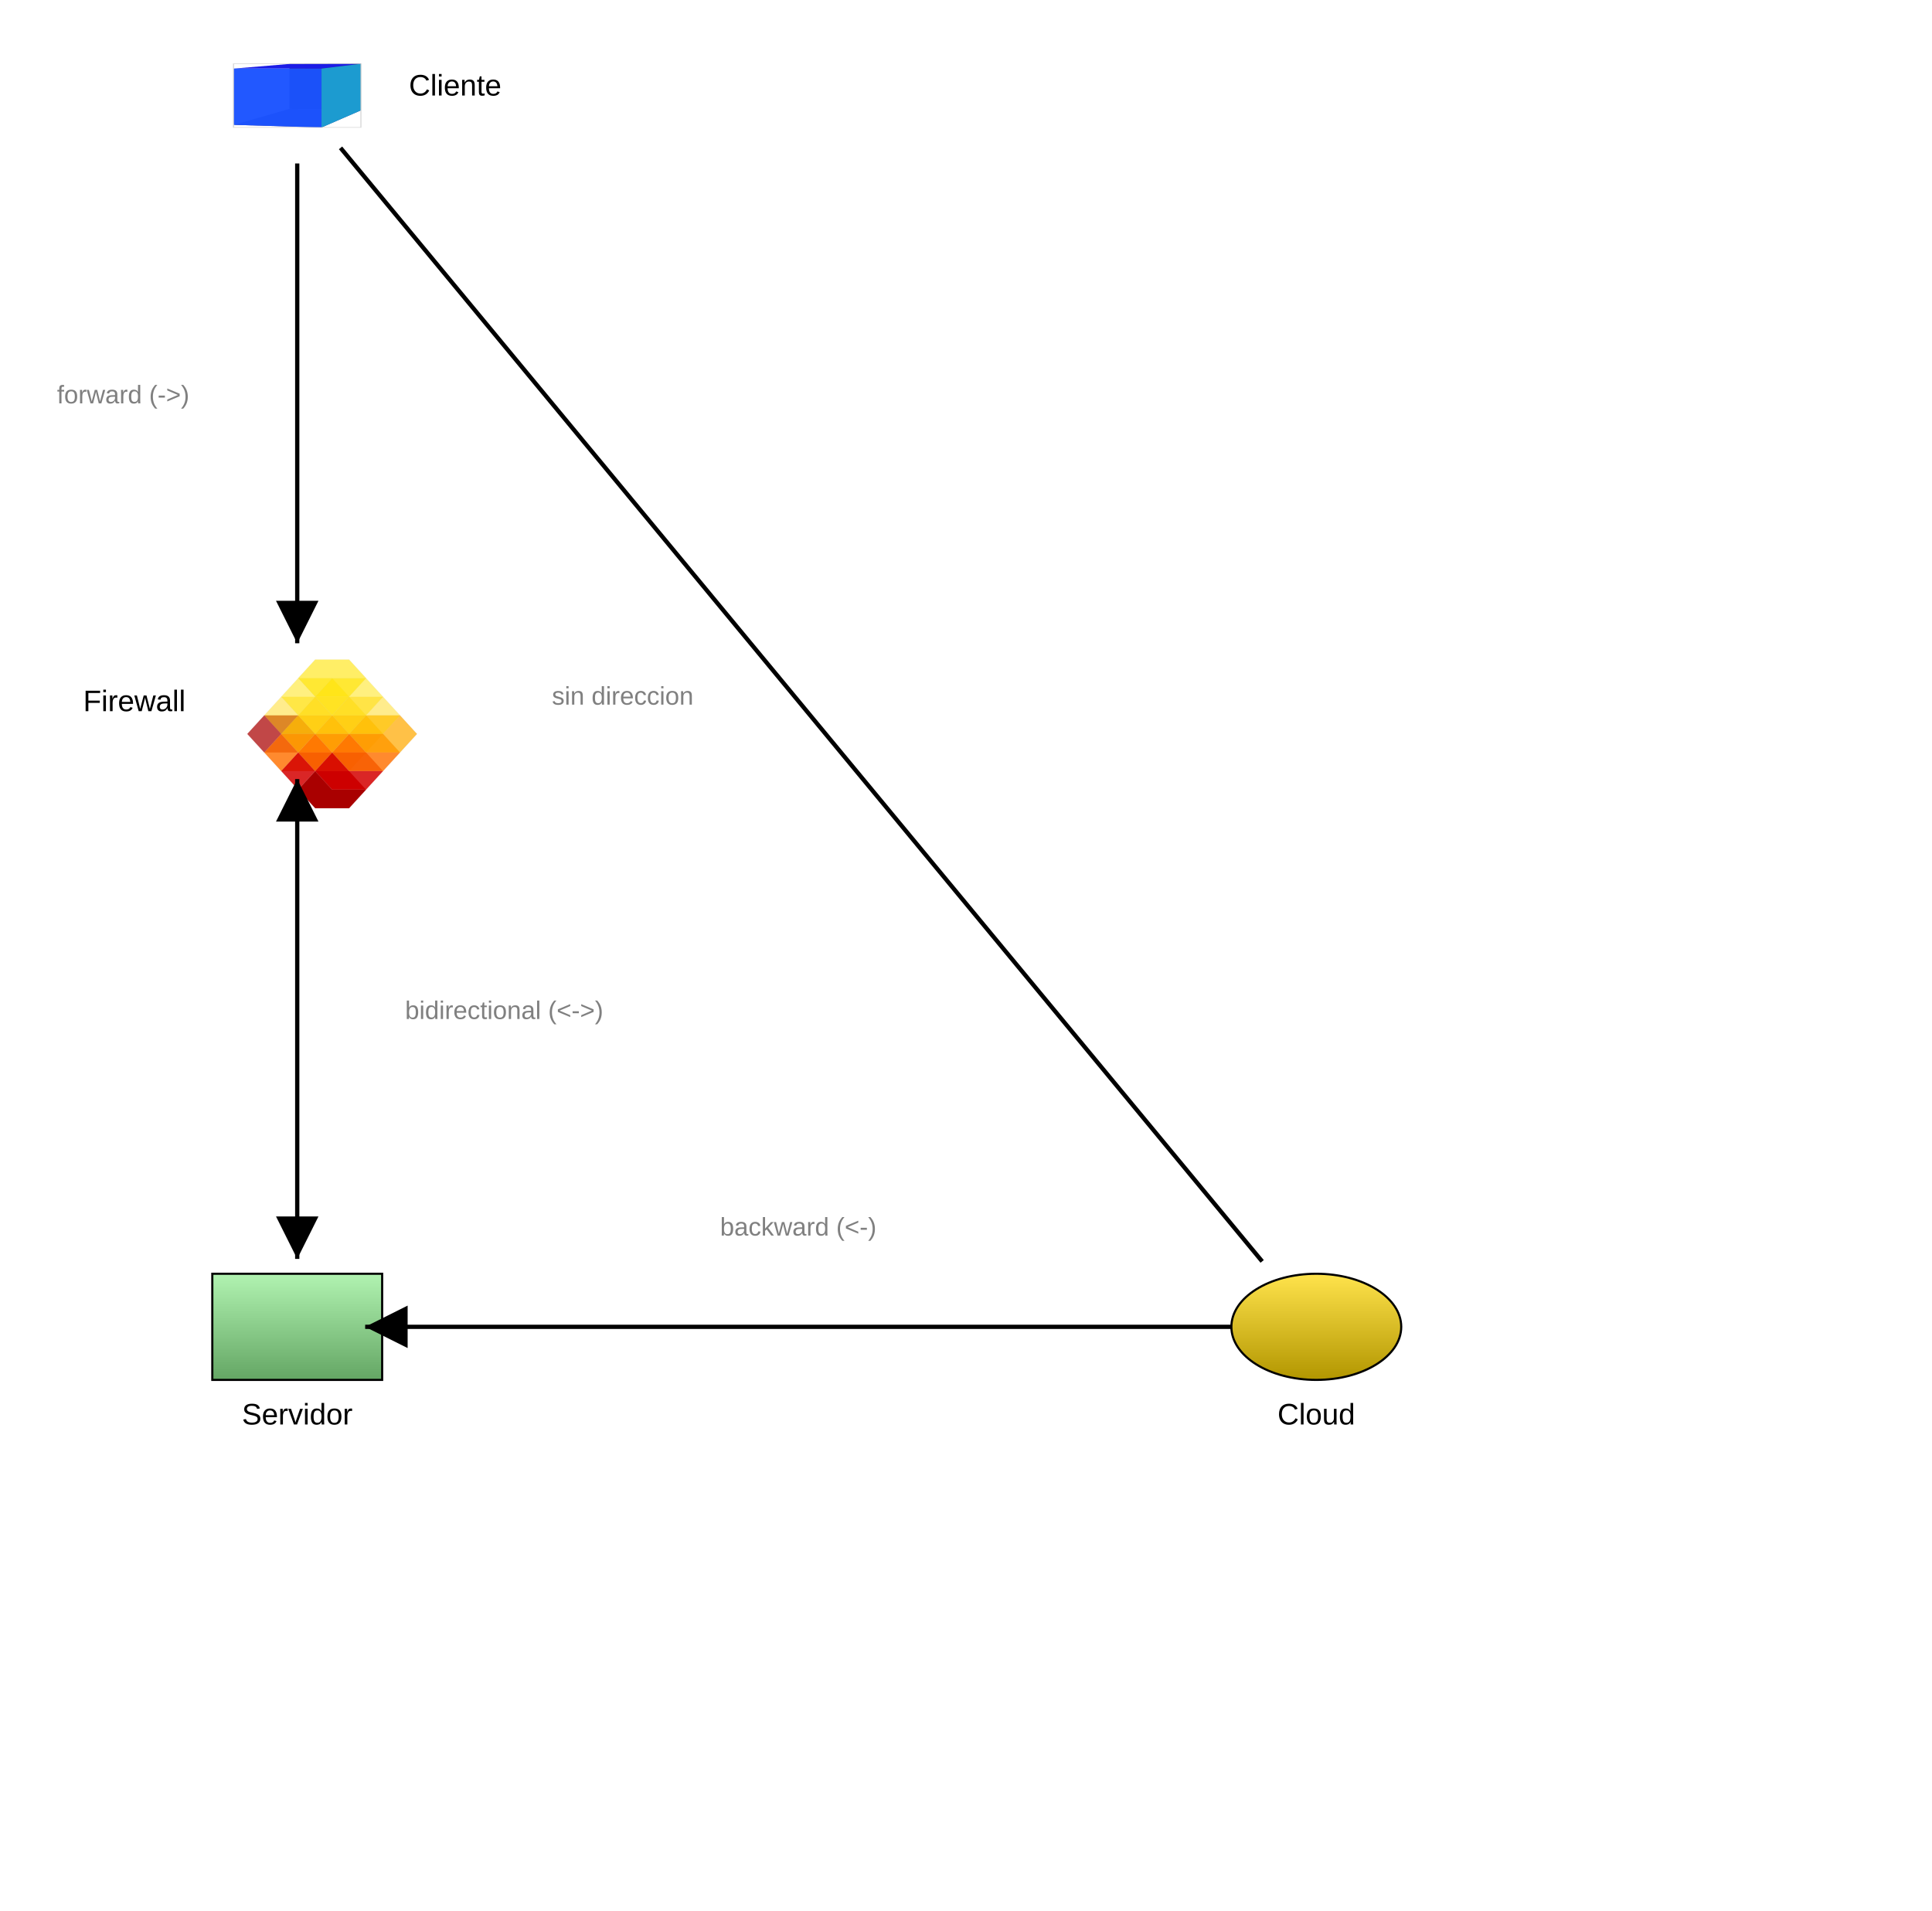
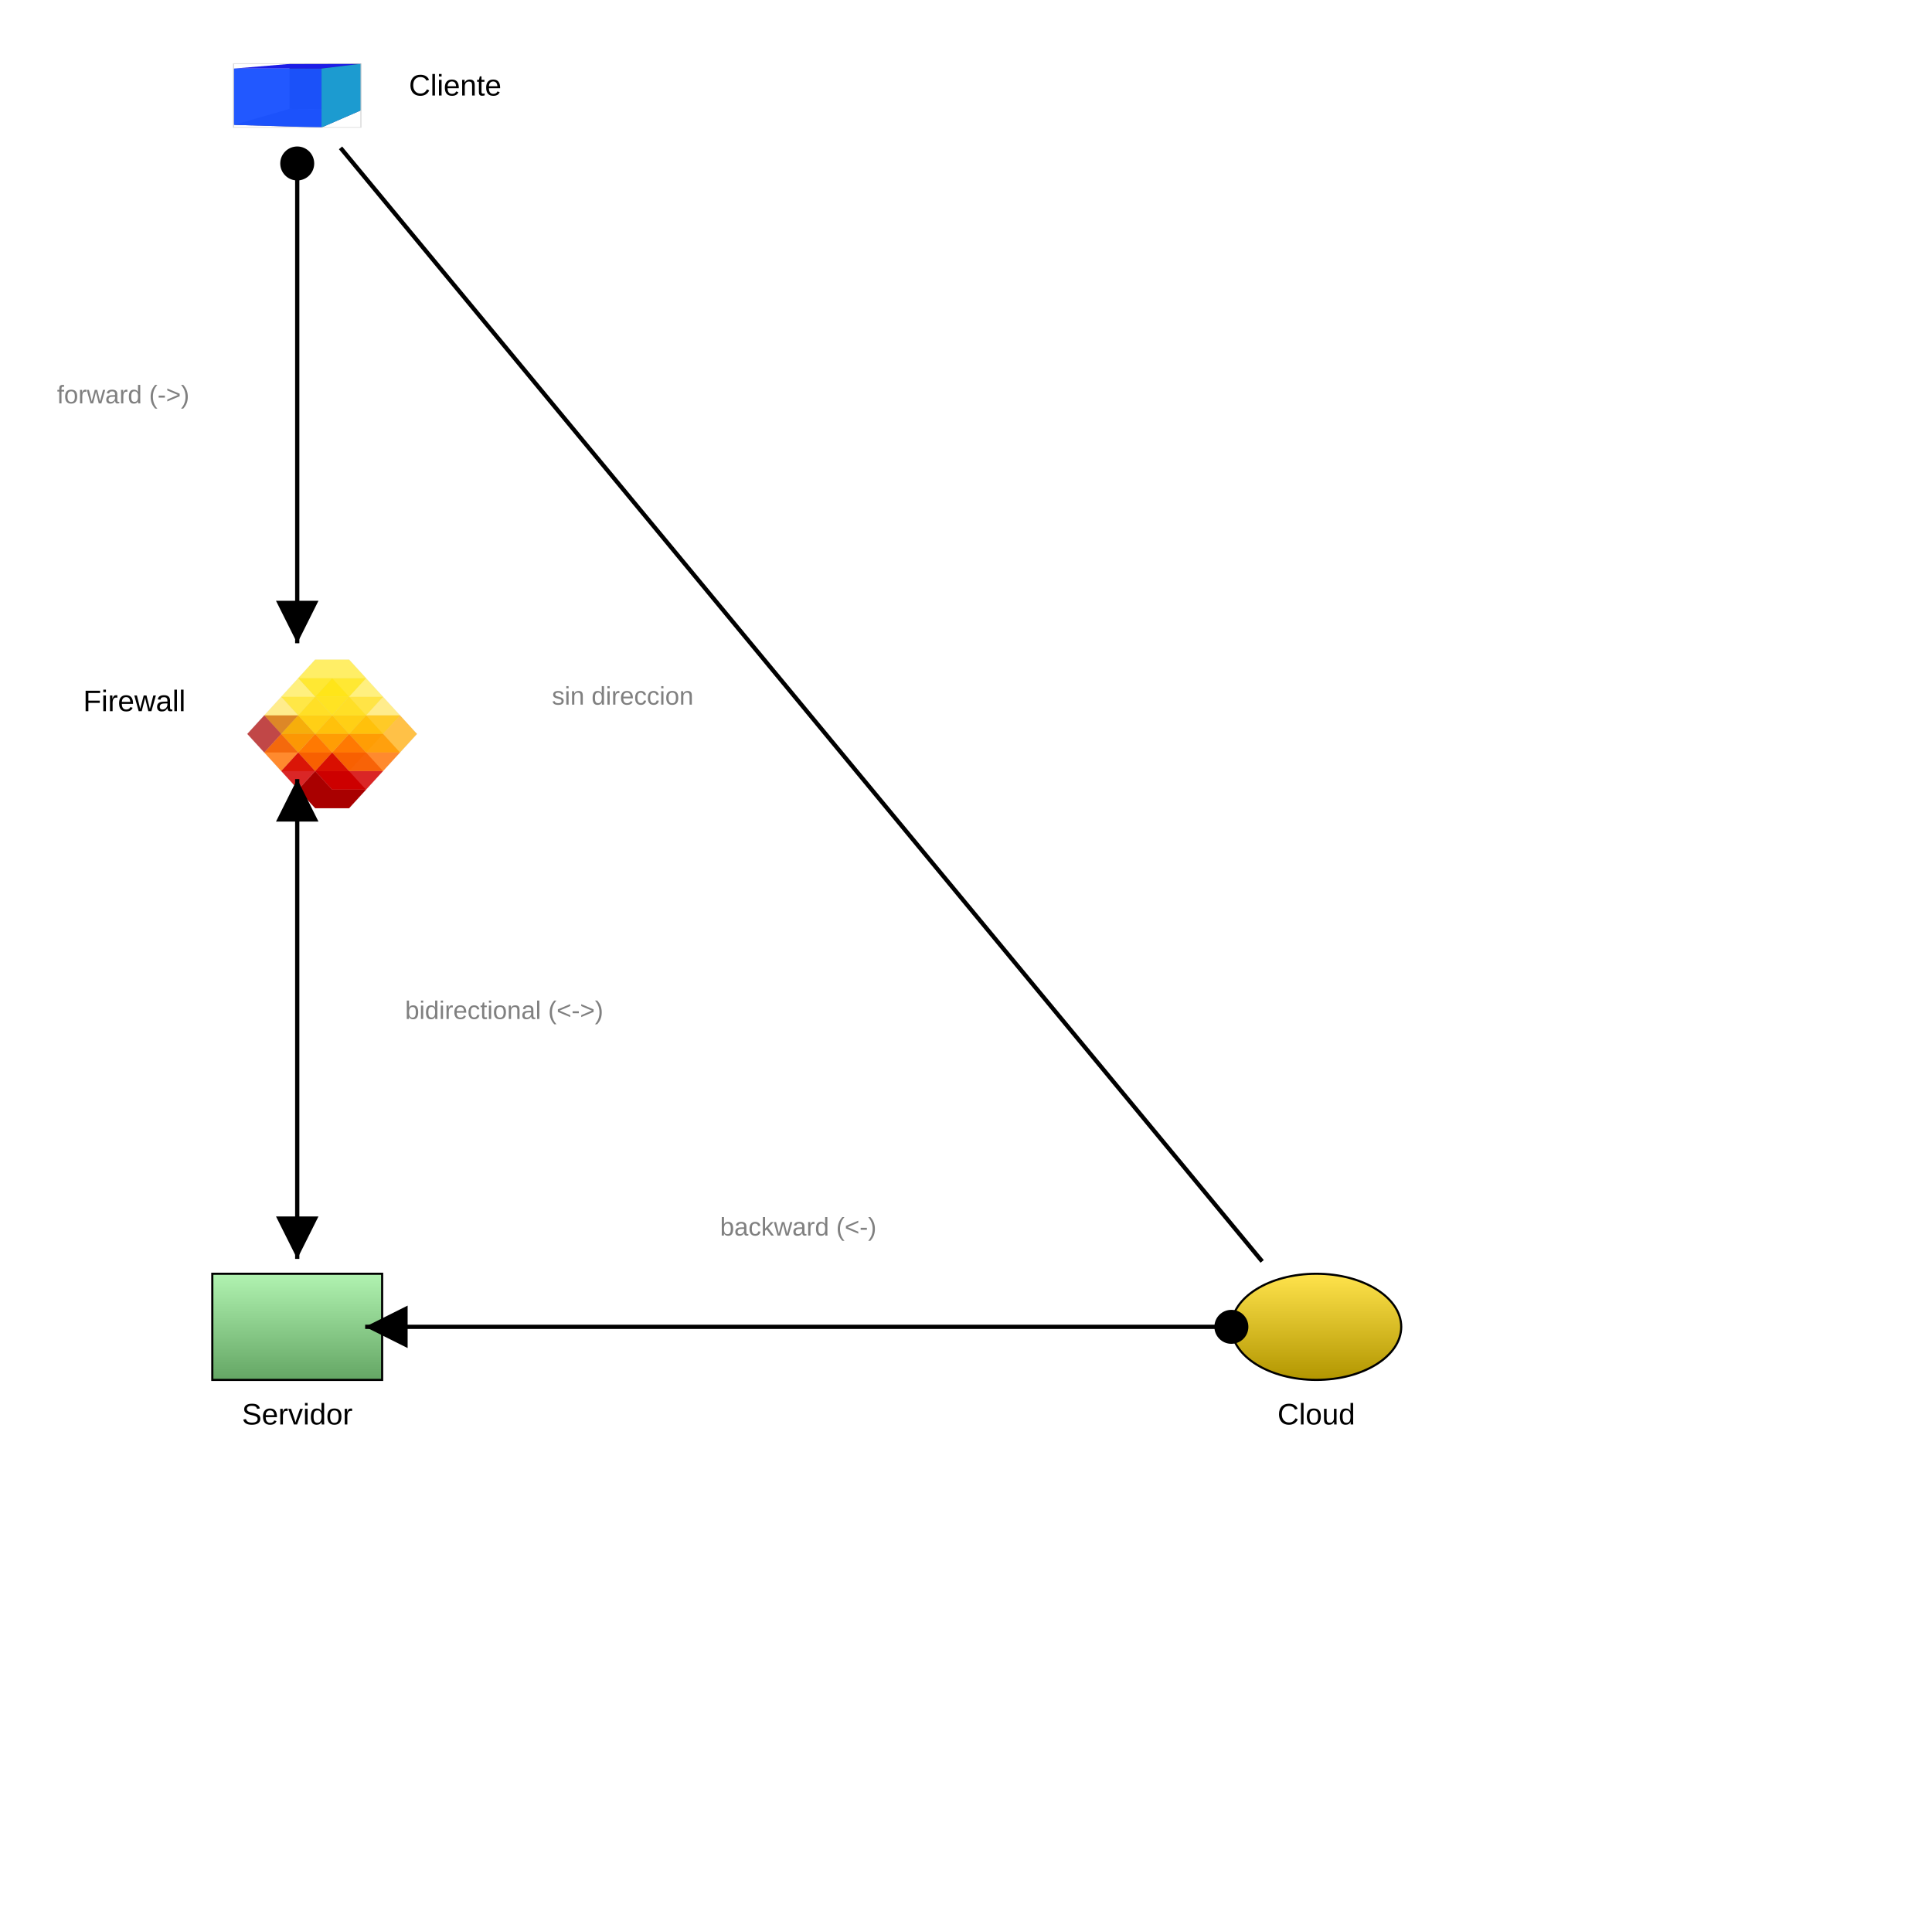
<svg xmlns="http://www.w3.org/2000/svg" baseProfile="full" height="900.0" version="1.1" viewBox="0,0,910.0,900.0" width="910.0">
  <defs>
    <marker id="arrow-end" markerHeight="10" markerWidth="10" orient="auto" refX="10" refY="5">
      <path d="M 0 0 L 10 5 L 0 10 z" fill="black" />
    </marker>
    <marker id="arrow-start" markerHeight="10" markerWidth="10" orient="auto" refX="0" refY="5">
      <path d="M 10 0 L 0 5 L 10 10 z" fill="black" />
+     </marker>
+     <marker id="circle-start" markerHeight="10" markerWidth="10" orient="auto" refX="5" refY="5">
+       <circle cx="5" cy="5" fill="black" r="4" />
+     </marker>
+     <marker id="circle-end" markerHeight="10" markerWidth="10" orient="auto" refX="5" refY="5">
+       <circle cx="5" cy="5" fill="black" r="4" />
    </marker>
    <linearGradient id="gradient-cliente" x1="0%" x2="0%" y1="0%" y2="100%">
      <stop offset="0%" stop-color="#c5e3ed" />
      <stop offset="100%" stop-color="#7997a1" />
    </linearGradient>
    <linearGradient id="gradient-servidor" x1="0%" x2="0%" y1="0%" y2="100%">
      <stop offset="0%" stop-color="#b1f3b1" />
      <stop offset="100%" stop-color="#64a664" />
    </linearGradient>
    <linearGradient id="gradient-nube" x1="0%" x2="0%" y1="0%" y2="100%">
      <stop offset="0%" stop-color="#ffe34c" />
      <stop offset="100%" stop-color="#b29600" />
    </linearGradient>
  </defs>
  <g id="cliente">
    <g transform="translate(110.0,30.0) scale(1.204819,0.6928406) translate(-0.9,-1.4)">
      <path d="M 22.754,32.117 0.945,43 V 4.729 L 22.754,1.57 Z" fill="#e9e9ff" stroke="none" />
      <path d="M 50.713,33.121 V 1.463 L 22.754,1.57 V 32.117 Z" fill="#353564" stroke="none" />
      <path d="M 50.713,33.121 35.296,44.771 0.945,43 22.754,32.117 Z" fill="#4d4d9f" stroke="none" />
      <path d="M 50.713,1.463 35.296,4.738 0.945,4.729 22.754,1.57 Z" fill="#1c1ce6" opacity="1" stroke="none" />
      <path d="M 35.296,44.771 V 4.738 L 0.945,4.729 V 43 Z" fill="#1a52ff" opacity="0.96" stroke="none" />
      <path d="M 50.713,33.121 35.296,44.771 V 4.738 L 50.713,1.463 Z" fill="#1c9bd0" stroke="none" />
      <rect fill="none" height="43.3" opacity="0.67" stroke="#cbcbcb" stroke-width="0.48" width="49.8" x="0.9" y="1.4" />
    </g>
  </g>
  <g id="firewall">
    <g transform="translate(100.0,310.0) scale(1.6,1.666667) translate(10,0)">
      <path d="m 211.514,221.098 -99.807,57.624 -99.807,-57.624 0,-115.248 99.807,-57.624 99.807,57.624 z" fill="#a90000" opacity="0.72" stroke="#cbcbcb" stroke-width="0.48" transform="matrix(0.0751447,0.02631765,-0.04338481,0.0455835,8.97,11.04)" />
      <path d="m 211.514,221.098 -99.807,57.624 -99.807,-57.624 0,-115.248 99.807,-57.624 99.807,57.624 z" fill="#ff7000" opacity="0.82" stroke="#cbcbcb" stroke-width="0.48" transform="matrix(0.0751447,0.02631765,-0.04338481,0.0455835,13.97,16.29)" />
      <path d="m 211.514,221.098 -99.807,57.624 -99.807,-57.624 0,-115.248 99.807,-57.624 99.807,57.624 z" fill="#ffa900" opacity="0.72" stroke="#cbcbcb" stroke-width="0.48" transform="matrix(0.0751447,0.02631765,-0.04338481,0.0455835,18.97,11.04)" />
      <path d="m 211.514,221.098 -99.807,57.624 -99.807,-57.624 0,-115.248 99.807,-57.624 99.807,57.624 z" fill="#d40000" opacity="0.85" stroke="#cbcbcb" stroke-width="0.48" transform="matrix(0.0751447,0.02631765,-0.04338481,0.0455835,18.97,21.54)" />
      <path d="m 211.514,221.098 -99.807,57.624 -99.807,-57.624 0,-115.248 99.807,-57.624 99.807,57.624 z" fill="#a90000" opacity="1.0" stroke="#cbcbcb" stroke-width="0.48" transform="matrix(0.0751447,0.02631765,-0.04338481,0.0455835,23.97,26.80)" />
      <path d="m 211.514,221.098 -99.807,57.624 -99.807,-57.624 0,-115.248 99.807,-57.624 99.807,57.624 z" fill="#ff7000" opacity="0.82" stroke="#cbcbcb" stroke-width="0.48" transform="matrix(0.0751447,0.02631765,-0.04338481,0.0455835,23.97,16.29)" />
      <path d="m 211.514,221.098 -99.807,57.624 -99.807,-57.624 0,-115.248 99.807,-57.624 99.807,57.624 z" fill="#ffa900" opacity="0.72" stroke="#cbcbcb" stroke-width="0.48" transform="matrix(0.0751447,0.02631765,-0.04338481,0.0455835,28.97,11.04)" />
      <path d="m 211.514,221.098 -99.807,57.624 -99.807,-57.624 0,-115.248 99.807,-57.624 99.807,57.624 z" fill="#d40000" opacity="0.85" stroke="#cbcbcb" stroke-width="0.48" transform="matrix(0.0751447,0.02631765,-0.04338481,0.0455835,28.97,21.54)" />
      <path d="m 211.514,221.098 -99.807,57.624 -99.807,-57.624 0,-115.248 99.807,-57.624 99.807,57.624 z" fill="#ff7000" opacity="0.82" stroke="#cbcbcb" stroke-width="0.48" transform="matrix(0.0751447,0.02631765,-0.04338481,0.0455835,33.97,16.29)" />
      <path d="m 211.514,221.098 -99.807,57.624 -99.807,-57.624 0,-115.248 99.807,-57.624 99.807,57.624 z" fill="#ffa900" opacity="0.72" stroke="#cbcbcb" stroke-width="0.48" transform="matrix(0.0751447,0.02631765,-0.04338481,0.0455835,38.97,11.04)" />
      <path d="m 211.514,221.098 -99.807,57.624 -99.807,-57.624 0,-115.248 99.807,-57.624 99.807,57.624 z" fill="#ffd400" opacity="0.45" stroke="#cbcbcb" stroke-width="0.48" transform="matrix(0.0751447,0.02631765,-0.04338481,0.0455835,13.97,5.78)" />
      <path d="m 211.514,221.098 -99.807,57.624 -99.807,-57.624 0,-115.248 99.807,-57.624 99.807,57.624 z" fill="#ffe200" opacity="0.5" stroke="#cbcbcb" stroke-width="0.48" transform="matrix(0.0751447,0.02631765,-0.04338481,0.0455835,18.97,0.53)" />
      <path d="m 211.514,221.098 -99.807,57.624 -99.807,-57.624 0,-115.248 99.807,-57.624 99.807,57.624 z" fill="#ffd400" opacity="0.45" stroke="#cbcbcb" stroke-width="0.48" transform="matrix(0.0751447,0.02631765,-0.04338481,0.0455835,23.97,5.78)" />
      <path d="m 211.514,221.098 -99.807,57.624 -99.807,-57.624 0,-115.248 99.807,-57.624 99.807,57.624 z" fill="#ffe200" opacity="0.6" stroke="#cbcbcb" stroke-width="0.48" transform="matrix(0.0751447,0.02631765,-0.04338481,0.0455835,23.97,-4.73)" />
      <path d="m 211.514,221.098 -99.807,57.624 -99.807,-57.624 0,-115.248 99.807,-57.624 99.807,57.624 z" fill="#ffe200" opacity="0.5" stroke="#cbcbcb" stroke-width="0.48" transform="matrix(0.0751447,0.02631765,-0.04338481,0.0455835,28.97,0.53)" />
      <path d="m 211.514,221.098 -99.807,57.624 -99.807,-57.624 0,-115.248 99.807,-57.624 99.807,57.624 z" fill="#ffd400" opacity="0.45" stroke="#cbcbcb" stroke-width="0.48" transform="matrix(0.0751447,0.02631765,-0.04338481,0.0455835,33.97,5.78)" />
    </g>
  </g>
  <rect fill="url(#gradient-servidor)" height="50" stroke="black" width="80" x="100.0" y="600.0" />
  <ellipse cx="620.0" cy="625.0" fill="url(#gradient-nube)" rx="40.0" ry="25.0" stroke="black" />
-   <line marker-end="url(#arrow-end)" stroke="black" stroke-width="2" x1="140.0" x2="140.0" y1="77.0" y2="303.0" />
+   <line marker-end="url(#arrow-end)" marker-start="url(#circle-start)" stroke="black" stroke-width="2" x1="140.0" x2="140.0" y1="77.0" y2="303.0" />
  <line marker-end="url(#arrow-end)" marker-start="url(#arrow-start)" stroke="black" stroke-width="2" x1="140.0" x2="140.0" y1="367.0" y2="593.0" />
-   <line marker-start="url(#arrow-start)" stroke="black" stroke-width="2" x1="172.0" x2="580.0" y1="625.0" y2="625.0" />
+   <line marker-end="url(#circle-end)" marker-start="url(#arrow-start)" stroke="black" stroke-width="2" x1="172.0" x2="580.0" y1="625.0" y2="625.0" />
  <line stroke="black" stroke-width="2" x1="160.402" x2="594.497" y1="69.653" y2="594.184" />
  <text fill="black" font-family="Arial, sans-serif" font-size="14px" text-anchor="start" x="192.6" y="45.0">Cliente</text>
  <text fill="black" font-family="Arial, sans-serif" font-size="14px" text-anchor="end" x="87.4" y="335.0">Firewall</text>
  <text fill="black" font-family="Arial, sans-serif" font-size="14px" text-anchor="middle" x="140.0" y="671.0">Servidor</text>
  <text fill="black" font-family="Arial, sans-serif" font-size="14px" text-anchor="middle" x="620.0" y="671.0">Cloud</text>
  <text fill="gray" font-family="Arial, sans-serif" font-size="12px" text-anchor="end" x="89.2" y="190.0">forward (-&gt;)</text>
  <text fill="gray" font-family="Arial, sans-serif" font-size="12px" text-anchor="start" x="190.8" y="480.0">bidirectional (&lt;-&gt;)</text>
  <text fill="gray" font-family="Arial, sans-serif" font-size="12px" text-anchor="middle" x="376.0" y="582.0">backward (&lt;-)</text>
  <text fill="gray" font-family="Arial, sans-serif" font-size="12px" text-anchor="end" x="326.65" y="331.918">sin direccion</text>
</svg>
